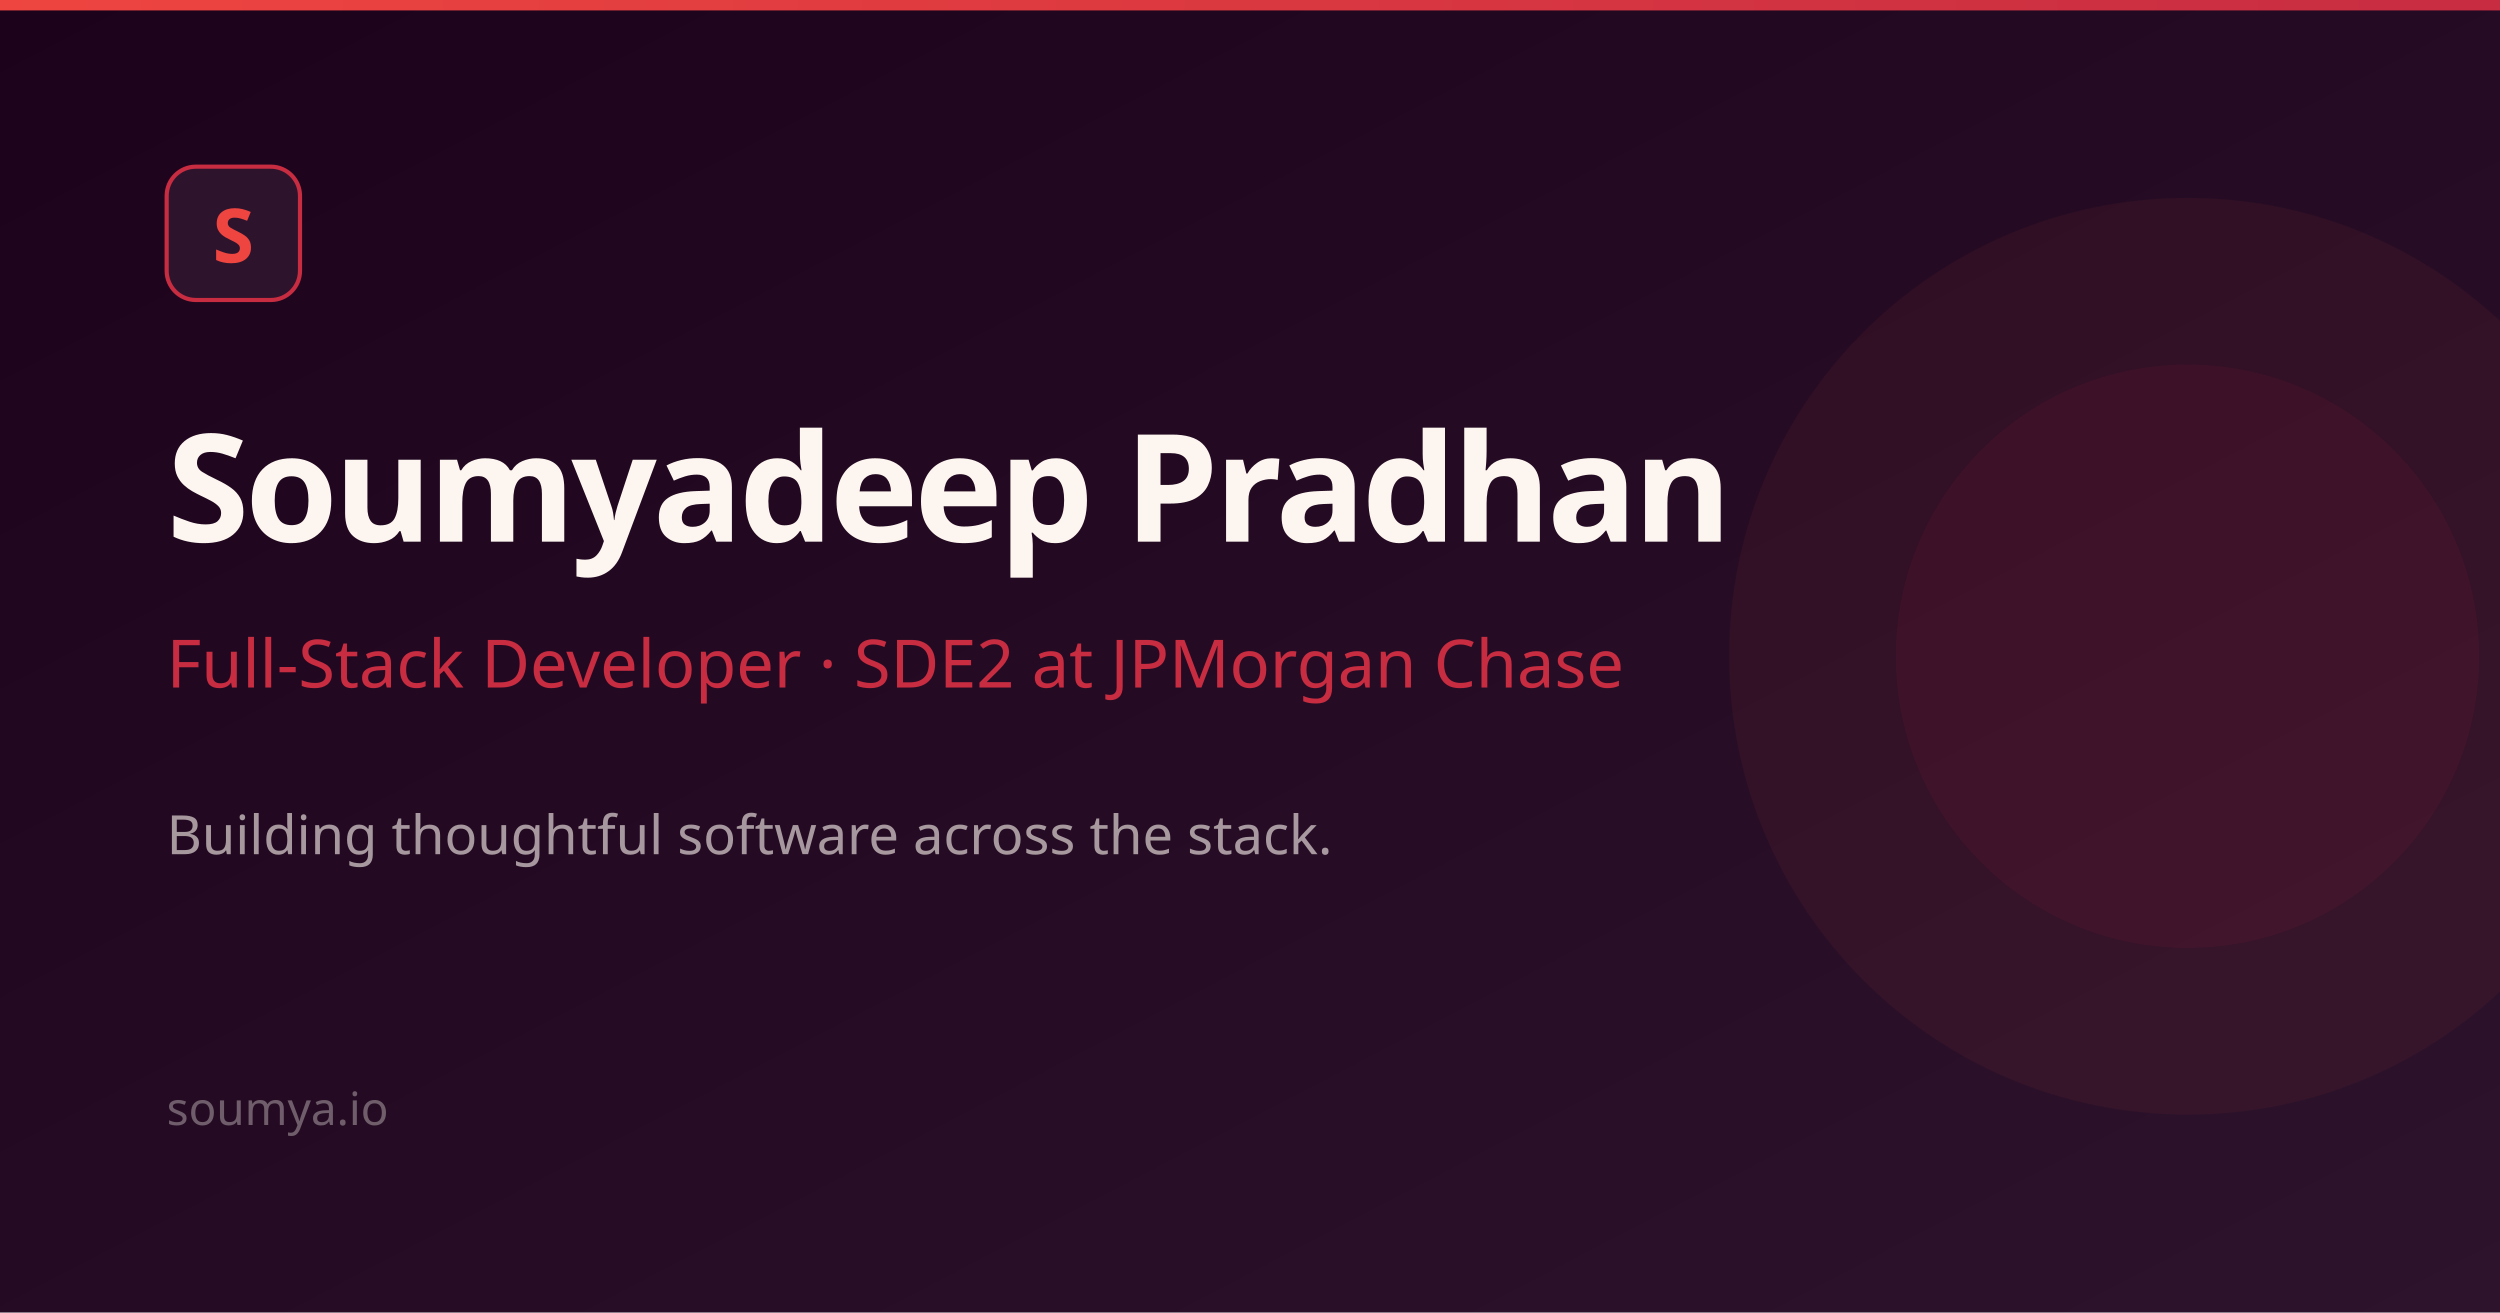
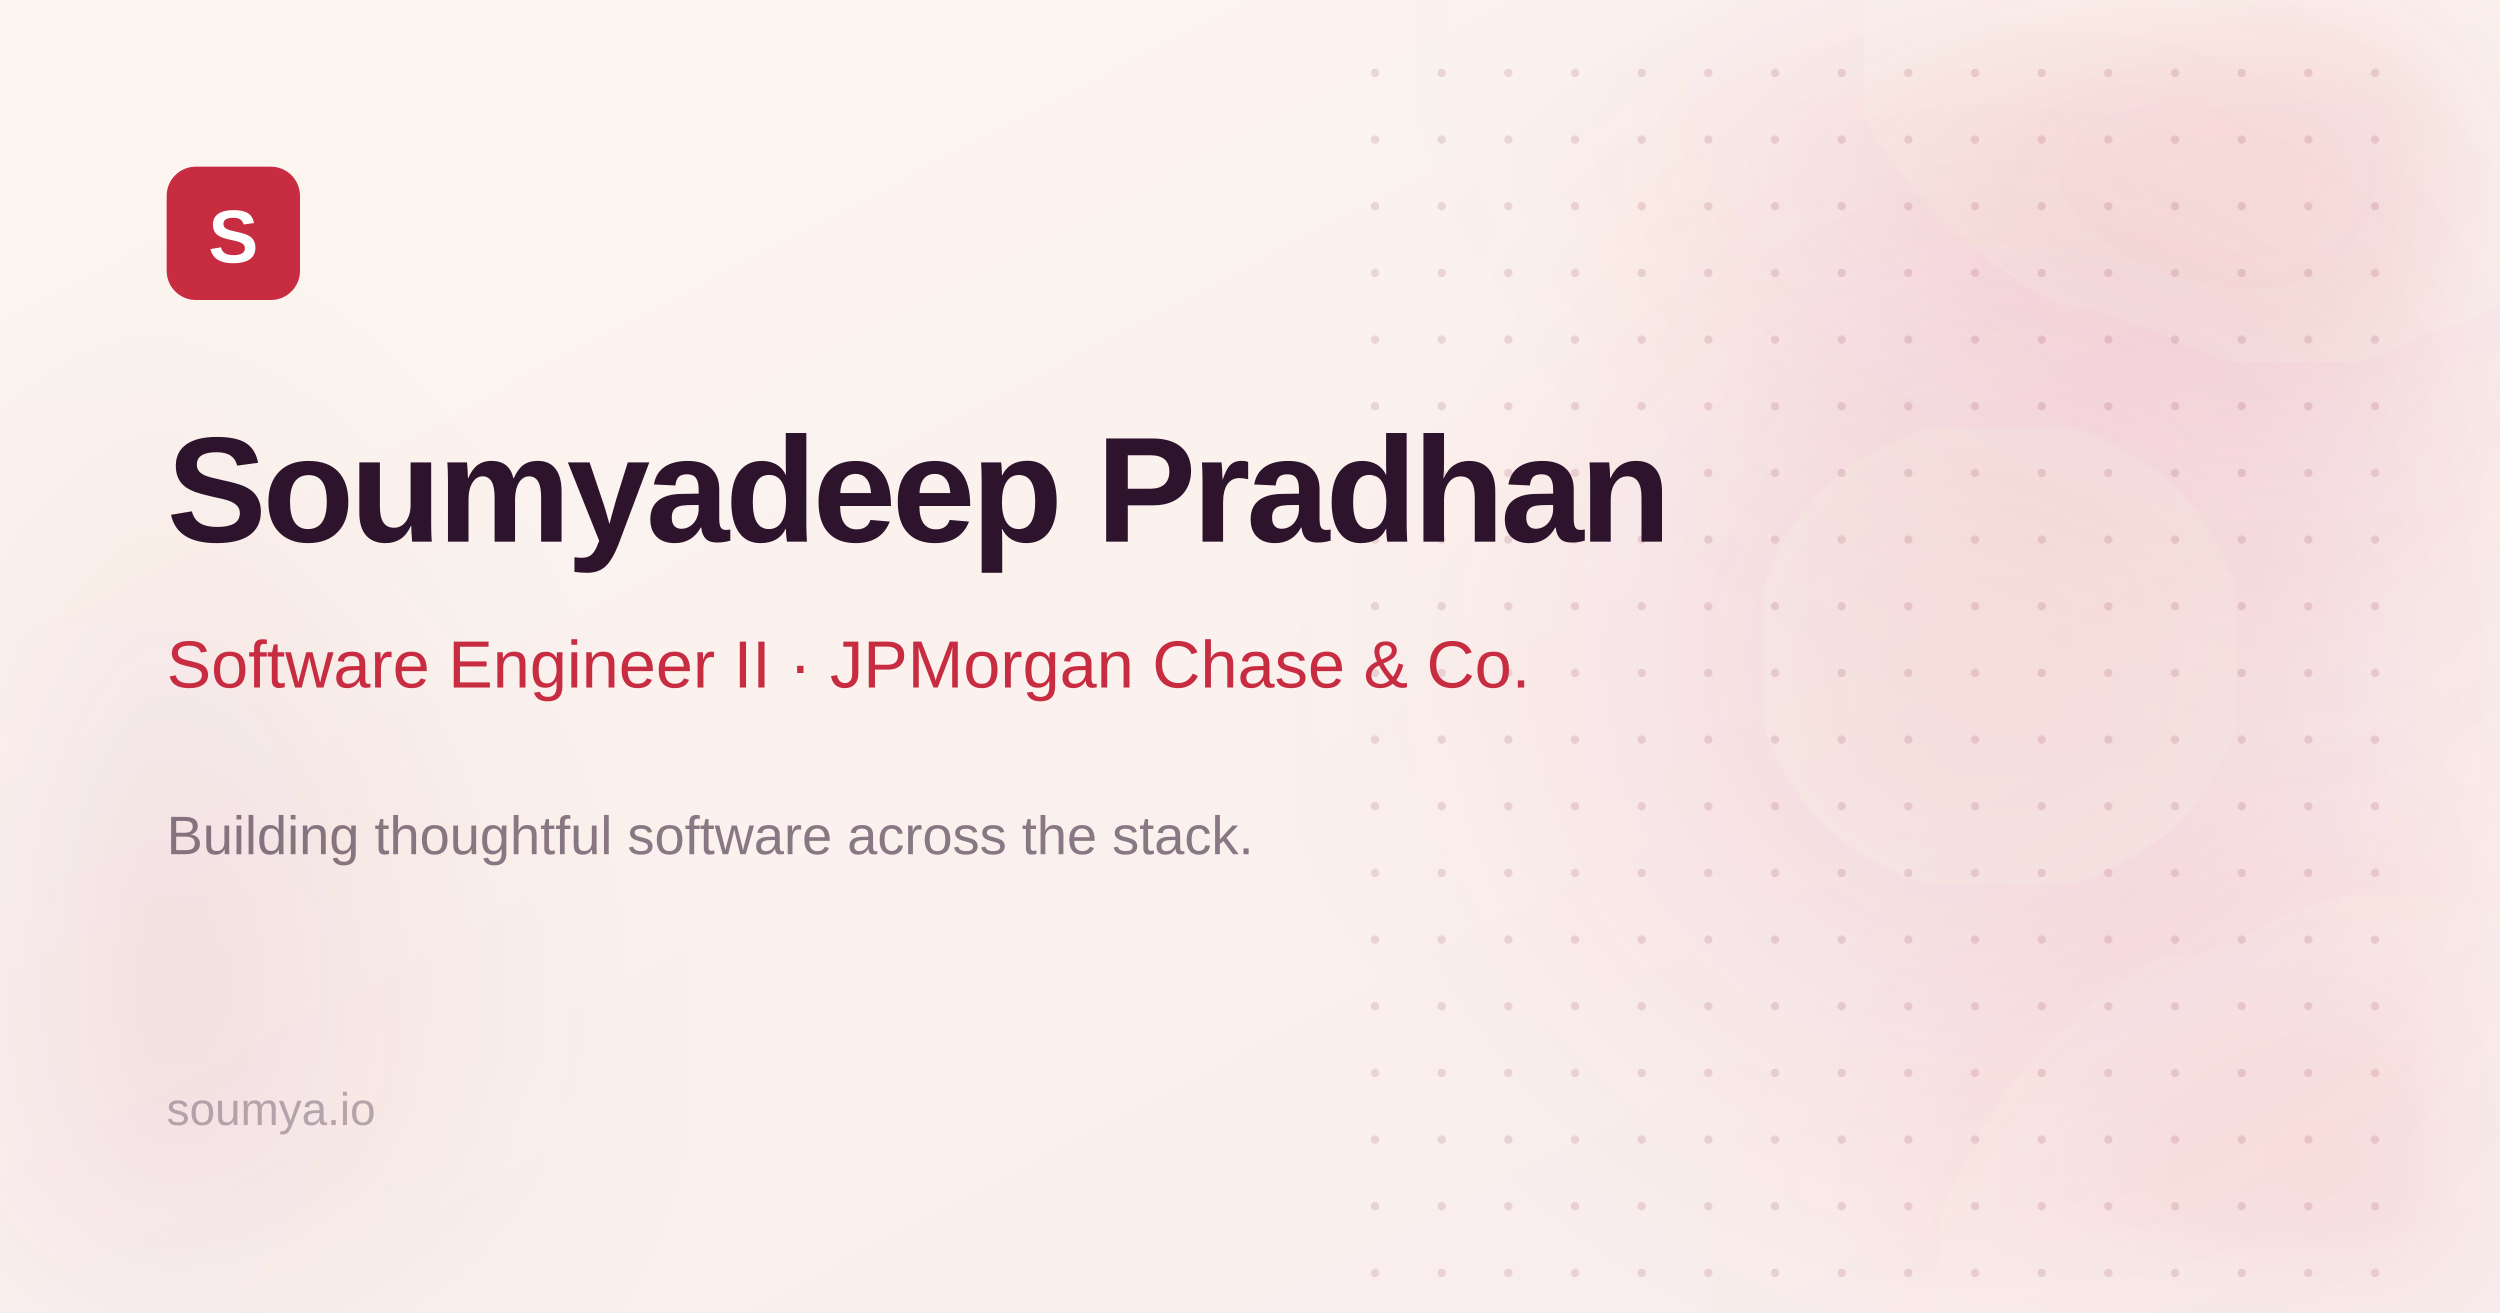
<svg xmlns="http://www.w3.org/2000/svg" width="1200" height="630" viewBox="0 0 1200 630">
  <defs>
    <linearGradient id="bg" x1="0%" y1="0%" x2="100%" y2="100%">
-       <stop offset="0%" style="stop-color:#1c031b" />
-       <stop offset="100%" style="stop-color:#2d142c" />
+       <stop offset="0%" style="stop-color:#fdf6f0" />
+       <stop offset="100%" style="stop-color:#f8ecec" />
    </linearGradient>
-     <linearGradient id="accent" x1="0%" y1="0%" x2="100%" y2="0%">
-       <stop offset="0%" style="stop-color:#ee4540" />
-       <stop offset="100%" style="stop-color:#c72c41" />
-     </linearGradient>
+     <radialGradient id="orb1" cx="50%" cy="50%" r="50%">
+       <stop offset="0%" style="stop-color:#ee4540;stop-opacity:0.25" />
+       <stop offset="60%" style="stop-color:#c72c41;stop-opacity:0.08" />
+       <stop offset="100%" style="stop-color:#c72c41;stop-opacity:0" />
+     </radialGradient>
+     <radialGradient id="orb2" cx="50%" cy="50%" r="50%">
+       <stop offset="0%" style="stop-color:#c72c41;stop-opacity:0.20" />
+       <stop offset="60%" style="stop-color:#801336;stop-opacity:0.07" />
+       <stop offset="100%" style="stop-color:#801336;stop-opacity:0" />
+     </radialGradient>
+     <radialGradient id="orb3" cx="50%" cy="50%" r="50%">
+       <stop offset="0%" style="stop-color:#ee4540;stop-opacity:0.14" />
+       <stop offset="100%" style="stop-color:#ee4540;stop-opacity:0" />
+     </radialGradient>
+     <radialGradient id="blobA" cx="50%" cy="50%" r="50%">
+       <stop offset="0%" style="stop-color:#c72c41;stop-opacity:0.13" />
+       <stop offset="100%" style="stop-color:#c72c41;stop-opacity:0" />
+     </radialGradient>
+     <filter id="blur1">
+       <feGaussianBlur stdDeviation="60" />
+     </filter>
+     <filter id="blur2">
+       <feGaussianBlur stdDeviation="72" />
+     </filter>
+     <filter id="blur3">
+       <feGaussianBlur stdDeviation="48" />
+     </filter>
+     <filter id="blobBlurA">
+       <feGaussianBlur stdDeviation="70" />
+     </filter>
+     <clipPath id="rightPanel">
+       <rect x="620" y="0" width="580" height="630" />
+     </clipPath>
  </defs>
  <rect width="1200" height="630" fill="url(#bg)" />
-   <rect x="0" y="0" width="1200" height="5" fill="url(#accent)" />
-   <rect x="80" y="80" width="64" height="64" rx="14" fill="#2d142c" stroke="#c72c41" stroke-width="2" />
-   <text x="112" y="126" font-family="Poppins, sans-serif" font-size="36" font-weight="700" fill="#ee4540" text-anchor="middle">S</text>
-   <text x="80" y="260" font-family="Poppins, sans-serif" font-size="72" font-weight="700" fill="#fdf6f0" letter-spacing="-2">Soumyadeep Pradhan</text>
-   <text x="80" y="330" font-family="Poppins, sans-serif" font-size="32" font-weight="400" fill="#c72c41">Full-Stack Developer · SDE2 at JPMorgan Chase</text>
-   <text x="80" y="410" font-family="Poppins, sans-serif" font-size="26" font-weight="300" fill="rgba(253,246,240,0.6)">Building thoughtful software across the stack.</text>
-   <text x="80" y="540" font-family="Poppins, sans-serif" font-size="22" font-weight="500" fill="rgba(253,246,240,0.35)">soumya.io</text>
-   <circle cx="1050" cy="315" r="220" fill="rgba(238,69,64,0.06)" />
-   <circle cx="1050" cy="315" r="140" fill="rgba(199,44,65,0.08)" />
+   <circle cx="1100" cy="-60" r="380" fill="url(#orb1)" filter="url(#blur1)" />
+   <circle cx="-80" cy="480" r="340" fill="url(#orb2)" filter="url(#blur2)" />
+   <circle cx="1150" cy="660" r="300" fill="url(#orb3)" filter="url(#blur3)" />
+   <g clip-path="url(#rightPanel)">
+     <circle cx="960" cy="315" r="280" fill="url(#blobA)" filter="url(#blobBlurA)" />
+     <g fill="rgba(128,19,54,0.13)">
+       <circle cx="660" cy="35" r="2" />
+       <circle cx="692" cy="35" r="2" />
+       <circle cx="724" cy="35" r="2" />
+       <circle cx="756" cy="35" r="2" />
+       <circle cx="788" cy="35" r="2" />
+       <circle cx="820" cy="35" r="2" />
+       <circle cx="852" cy="35" r="2" />
+       <circle cx="884" cy="35" r="2" />
+       <circle cx="916" cy="35" r="2" />
+       <circle cx="948" cy="35" r="2" />
+       <circle cx="980" cy="35" r="2" />
+       <circle cx="1012" cy="35" r="2" />
+       <circle cx="1044" cy="35" r="2" />
+       <circle cx="1076" cy="35" r="2" />
+       <circle cx="1108" cy="35" r="2" />
+       <circle cx="1140" cy="35" r="2" />
+       <circle cx="660" cy="67" r="2" />
+       <circle cx="692" cy="67" r="2" />
+       <circle cx="724" cy="67" r="2" />
+       <circle cx="756" cy="67" r="2" />
+       <circle cx="788" cy="67" r="2" />
+       <circle cx="820" cy="67" r="2" />
+       <circle cx="852" cy="67" r="2" />
+       <circle cx="884" cy="67" r="2" />
+       <circle cx="916" cy="67" r="2" />
+       <circle cx="948" cy="67" r="2" />
+       <circle cx="980" cy="67" r="2" />
+       <circle cx="1012" cy="67" r="2" />
+       <circle cx="1044" cy="67" r="2" />
+       <circle cx="1076" cy="67" r="2" />
+       <circle cx="1108" cy="67" r="2" />
+       <circle cx="1140" cy="67" r="2" />
+       <circle cx="660" cy="99" r="2" />
+       <circle cx="692" cy="99" r="2" />
+       <circle cx="724" cy="99" r="2" />
+       <circle cx="756" cy="99" r="2" />
+       <circle cx="788" cy="99" r="2" />
+       <circle cx="820" cy="99" r="2" />
+       <circle cx="852" cy="99" r="2" />
+       <circle cx="884" cy="99" r="2" />
+       <circle cx="916" cy="99" r="2" />
+       <circle cx="948" cy="99" r="2" />
+       <circle cx="980" cy="99" r="2" />
+       <circle cx="1012" cy="99" r="2" />
+       <circle cx="1044" cy="99" r="2" />
+       <circle cx="1076" cy="99" r="2" />
+       <circle cx="1108" cy="99" r="2" />
+       <circle cx="1140" cy="99" r="2" />
+       <circle cx="660" cy="131" r="2" />
+       <circle cx="692" cy="131" r="2" />
+       <circle cx="724" cy="131" r="2" />
+       <circle cx="756" cy="131" r="2" />
+       <circle cx="788" cy="131" r="2" />
+       <circle cx="820" cy="131" r="2" />
+       <circle cx="852" cy="131" r="2" />
+       <circle cx="884" cy="131" r="2" />
+       <circle cx="916" cy="131" r="2" />
+       <circle cx="948" cy="131" r="2" />
+       <circle cx="980" cy="131" r="2" />
+       <circle cx="1012" cy="131" r="2" />
+       <circle cx="1044" cy="131" r="2" />
+       <circle cx="1076" cy="131" r="2" />
+       <circle cx="1108" cy="131" r="2" />
+       <circle cx="1140" cy="131" r="2" />
+       <circle cx="660" cy="163" r="2" />
+       <circle cx="692" cy="163" r="2" />
+       <circle cx="724" cy="163" r="2" />
+       <circle cx="756" cy="163" r="2" />
+       <circle cx="788" cy="163" r="2" />
+       <circle cx="820" cy="163" r="2" />
+       <circle cx="852" cy="163" r="2" />
+       <circle cx="884" cy="163" r="2" />
+       <circle cx="916" cy="163" r="2" />
+       <circle cx="948" cy="163" r="2" />
+       <circle cx="980" cy="163" r="2" />
+       <circle cx="1012" cy="163" r="2" />
+       <circle cx="1044" cy="163" r="2" />
+       <circle cx="1076" cy="163" r="2" />
+       <circle cx="1108" cy="163" r="2" />
+       <circle cx="1140" cy="163" r="2" />
+       <circle cx="660" cy="195" r="2" />
+       <circle cx="692" cy="195" r="2" />
+       <circle cx="724" cy="195" r="2" />
+       <circle cx="756" cy="195" r="2" />
+       <circle cx="788" cy="195" r="2" />
+       <circle cx="820" cy="195" r="2" />
+       <circle cx="852" cy="195" r="2" />
+       <circle cx="884" cy="195" r="2" />
+       <circle cx="916" cy="195" r="2" />
+       <circle cx="948" cy="195" r="2" />
+       <circle cx="980" cy="195" r="2" />
+       <circle cx="1012" cy="195" r="2" />
+       <circle cx="1044" cy="195" r="2" />
+       <circle cx="1076" cy="195" r="2" />
+       <circle cx="1108" cy="195" r="2" />
+       <circle cx="1140" cy="195" r="2" />
+       <circle cx="660" cy="227" r="2" />
+       <circle cx="692" cy="227" r="2" />
+       <circle cx="724" cy="227" r="2" />
+       <circle cx="756" cy="227" r="2" />
+       <circle cx="788" cy="227" r="2" />
+       <circle cx="820" cy="227" r="2" />
+       <circle cx="852" cy="227" r="2" />
+       <circle cx="884" cy="227" r="2" />
+       <circle cx="916" cy="227" r="2" />
+       <circle cx="948" cy="227" r="2" />
+       <circle cx="980" cy="227" r="2" />
+       <circle cx="1012" cy="227" r="2" />
+       <circle cx="1044" cy="227" r="2" />
+       <circle cx="1076" cy="227" r="2" />
+       <circle cx="1108" cy="227" r="2" />
+       <circle cx="1140" cy="227" r="2" />
+       <circle cx="660" cy="259" r="2" />
+       <circle cx="692" cy="259" r="2" />
+       <circle cx="724" cy="259" r="2" />
+       <circle cx="756" cy="259" r="2" />
+       <circle cx="788" cy="259" r="2" />
+       <circle cx="820" cy="259" r="2" />
+       <circle cx="852" cy="259" r="2" />
+       <circle cx="884" cy="259" r="2" />
+       <circle cx="916" cy="259" r="2" />
+       <circle cx="948" cy="259" r="2" />
+       <circle cx="980" cy="259" r="2" />
+       <circle cx="1012" cy="259" r="2" />
+       <circle cx="1044" cy="259" r="2" />
+       <circle cx="1076" cy="259" r="2" />
+       <circle cx="1108" cy="259" r="2" />
+       <circle cx="1140" cy="259" r="2" />
+       <circle cx="660" cy="291" r="2" />
+       <circle cx="692" cy="291" r="2" />
+       <circle cx="724" cy="291" r="2" />
+       <circle cx="756" cy="291" r="2" />
+       <circle cx="788" cy="291" r="2" />
+       <circle cx="820" cy="291" r="2" />
+       <circle cx="852" cy="291" r="2" />
+       <circle cx="884" cy="291" r="2" />
+       <circle cx="916" cy="291" r="2" />
+       <circle cx="948" cy="291" r="2" />
+       <circle cx="980" cy="291" r="2" />
+       <circle cx="1012" cy="291" r="2" />
+       <circle cx="1044" cy="291" r="2" />
+       <circle cx="1076" cy="291" r="2" />
+       <circle cx="1108" cy="291" r="2" />
+       <circle cx="1140" cy="291" r="2" />
+       <circle cx="660" cy="323" r="2" />
+       <circle cx="692" cy="323" r="2" />
+       <circle cx="724" cy="323" r="2" />
+       <circle cx="756" cy="323" r="2" />
+       <circle cx="788" cy="323" r="2" />
+       <circle cx="820" cy="323" r="2" />
+       <circle cx="852" cy="323" r="2" />
+       <circle cx="884" cy="323" r="2" />
+       <circle cx="916" cy="323" r="2" />
+       <circle cx="948" cy="323" r="2" />
+       <circle cx="980" cy="323" r="2" />
+       <circle cx="1012" cy="323" r="2" />
+       <circle cx="1044" cy="323" r="2" />
+       <circle cx="1076" cy="323" r="2" />
+       <circle cx="1108" cy="323" r="2" />
+       <circle cx="1140" cy="323" r="2" />
+       <circle cx="660" cy="355" r="2" />
+       <circle cx="692" cy="355" r="2" />
+       <circle cx="724" cy="355" r="2" />
+       <circle cx="756" cy="355" r="2" />
+       <circle cx="788" cy="355" r="2" />
+       <circle cx="820" cy="355" r="2" />
+       <circle cx="852" cy="355" r="2" />
+       <circle cx="884" cy="355" r="2" />
+       <circle cx="916" cy="355" r="2" />
+       <circle cx="948" cy="355" r="2" />
+       <circle cx="980" cy="355" r="2" />
+       <circle cx="1012" cy="355" r="2" />
+       <circle cx="1044" cy="355" r="2" />
+       <circle cx="1076" cy="355" r="2" />
+       <circle cx="1108" cy="355" r="2" />
+       <circle cx="1140" cy="355" r="2" />
+       <circle cx="660" cy="387" r="2" />
+       <circle cx="692" cy="387" r="2" />
+       <circle cx="724" cy="387" r="2" />
+       <circle cx="756" cy="387" r="2" />
+       <circle cx="788" cy="387" r="2" />
+       <circle cx="820" cy="387" r="2" />
+       <circle cx="852" cy="387" r="2" />
+       <circle cx="884" cy="387" r="2" />
+       <circle cx="916" cy="387" r="2" />
+       <circle cx="948" cy="387" r="2" />
+       <circle cx="980" cy="387" r="2" />
+       <circle cx="1012" cy="387" r="2" />
+       <circle cx="1044" cy="387" r="2" />
+       <circle cx="1076" cy="387" r="2" />
+       <circle cx="1108" cy="387" r="2" />
+       <circle cx="1140" cy="387" r="2" />
+       <circle cx="660" cy="419" r="2" />
+       <circle cx="692" cy="419" r="2" />
+       <circle cx="724" cy="419" r="2" />
+       <circle cx="756" cy="419" r="2" />
+       <circle cx="788" cy="419" r="2" />
+       <circle cx="820" cy="419" r="2" />
+       <circle cx="852" cy="419" r="2" />
+       <circle cx="884" cy="419" r="2" />
+       <circle cx="916" cy="419" r="2" />
+       <circle cx="948" cy="419" r="2" />
+       <circle cx="980" cy="419" r="2" />
+       <circle cx="1012" cy="419" r="2" />
+       <circle cx="1044" cy="419" r="2" />
+       <circle cx="1076" cy="419" r="2" />
+       <circle cx="1108" cy="419" r="2" />
+       <circle cx="1140" cy="419" r="2" />
+       <circle cx="660" cy="451" r="2" />
+       <circle cx="692" cy="451" r="2" />
+       <circle cx="724" cy="451" r="2" />
+       <circle cx="756" cy="451" r="2" />
+       <circle cx="788" cy="451" r="2" />
+       <circle cx="820" cy="451" r="2" />
+       <circle cx="852" cy="451" r="2" />
+       <circle cx="884" cy="451" r="2" />
+       <circle cx="916" cy="451" r="2" />
+       <circle cx="948" cy="451" r="2" />
+       <circle cx="980" cy="451" r="2" />
+       <circle cx="1012" cy="451" r="2" />
+       <circle cx="1044" cy="451" r="2" />
+       <circle cx="1076" cy="451" r="2" />
+       <circle cx="1108" cy="451" r="2" />
+       <circle cx="1140" cy="451" r="2" />
+       <circle cx="660" cy="483" r="2" />
+       <circle cx="692" cy="483" r="2" />
+       <circle cx="724" cy="483" r="2" />
+       <circle cx="756" cy="483" r="2" />
+       <circle cx="788" cy="483" r="2" />
+       <circle cx="820" cy="483" r="2" />
+       <circle cx="852" cy="483" r="2" />
+       <circle cx="884" cy="483" r="2" />
+       <circle cx="916" cy="483" r="2" />
+       <circle cx="948" cy="483" r="2" />
+       <circle cx="980" cy="483" r="2" />
+       <circle cx="1012" cy="483" r="2" />
+       <circle cx="1044" cy="483" r="2" />
+       <circle cx="1076" cy="483" r="2" />
+       <circle cx="1108" cy="483" r="2" />
+       <circle cx="1140" cy="483" r="2" />
+       <circle cx="660" cy="515" r="2" />
+       <circle cx="692" cy="515" r="2" />
+       <circle cx="724" cy="515" r="2" />
+       <circle cx="756" cy="515" r="2" />
+       <circle cx="788" cy="515" r="2" />
+       <circle cx="820" cy="515" r="2" />
+       <circle cx="852" cy="515" r="2" />
+       <circle cx="884" cy="515" r="2" />
+       <circle cx="916" cy="515" r="2" />
+       <circle cx="948" cy="515" r="2" />
+       <circle cx="980" cy="515" r="2" />
+       <circle cx="1012" cy="515" r="2" />
+       <circle cx="1044" cy="515" r="2" />
+       <circle cx="1076" cy="515" r="2" />
+       <circle cx="1108" cy="515" r="2" />
+       <circle cx="1140" cy="515" r="2" />
+       <circle cx="660" cy="547" r="2" />
+       <circle cx="692" cy="547" r="2" />
+       <circle cx="724" cy="547" r="2" />
+       <circle cx="756" cy="547" r="2" />
+       <circle cx="788" cy="547" r="2" />
+       <circle cx="820" cy="547" r="2" />
+       <circle cx="852" cy="547" r="2" />
+       <circle cx="884" cy="547" r="2" />
+       <circle cx="916" cy="547" r="2" />
+       <circle cx="948" cy="547" r="2" />
+       <circle cx="980" cy="547" r="2" />
+       <circle cx="1012" cy="547" r="2" />
+       <circle cx="1044" cy="547" r="2" />
+       <circle cx="1076" cy="547" r="2" />
+       <circle cx="1108" cy="547" r="2" />
+       <circle cx="1140" cy="547" r="2" />
+       <circle cx="660" cy="579" r="2" />
+       <circle cx="692" cy="579" r="2" />
+       <circle cx="724" cy="579" r="2" />
+       <circle cx="756" cy="579" r="2" />
+       <circle cx="788" cy="579" r="2" />
+       <circle cx="820" cy="579" r="2" />
+       <circle cx="852" cy="579" r="2" />
+       <circle cx="884" cy="579" r="2" />
+       <circle cx="916" cy="579" r="2" />
+       <circle cx="948" cy="579" r="2" />
+       <circle cx="980" cy="579" r="2" />
+       <circle cx="1012" cy="579" r="2" />
+       <circle cx="1044" cy="579" r="2" />
+       <circle cx="1076" cy="579" r="2" />
+       <circle cx="1108" cy="579" r="2" />
+       <circle cx="1140" cy="579" r="2" />
+       <circle cx="660" cy="611" r="2" />
+       <circle cx="692" cy="611" r="2" />
+       <circle cx="724" cy="611" r="2" />
+       <circle cx="756" cy="611" r="2" />
+       <circle cx="788" cy="611" r="2" />
+       <circle cx="820" cy="611" r="2" />
+       <circle cx="852" cy="611" r="2" />
+       <circle cx="884" cy="611" r="2" />
+       <circle cx="916" cy="611" r="2" />
+       <circle cx="948" cy="611" r="2" />
+       <circle cx="980" cy="611" r="2" />
+       <circle cx="1012" cy="611" r="2" />
+       <circle cx="1044" cy="611" r="2" />
+       <circle cx="1076" cy="611" r="2" />
+       <circle cx="1108" cy="611" r="2" />
+       <circle cx="1140" cy="611" r="2" />
+     </g>
+   </g>
+   <rect x="80" y="80" width="64" height="64" rx="14" fill="#c72c41" />
+   <text x="112" y="126" font-family="Arial, sans-serif" font-size="36" font-weight="700" fill="#ffffff" text-anchor="middle">S</text>
+   <text x="80" y="260" font-family="Arial, sans-serif" font-size="72" font-weight="700" fill="#2d142c" letter-spacing="-2">Soumyadeep Pradhan</text>
+   <text x="80" y="330" font-family="Arial, sans-serif" font-size="32" font-weight="400" fill="#c72c41">Software Engineer II · JPMorgan Chase &amp; Co.</text>
+   <text x="80" y="410" font-family="Arial, sans-serif" font-size="26" font-weight="300" fill="rgba(45,20,44,0.55)">Building thoughtful software across the stack.</text>
+   <text x="80" y="540" font-family="Arial, sans-serif" font-size="22" font-weight="500" fill="rgba(45,20,44,0.32)">soumya.io</text>
</svg>
